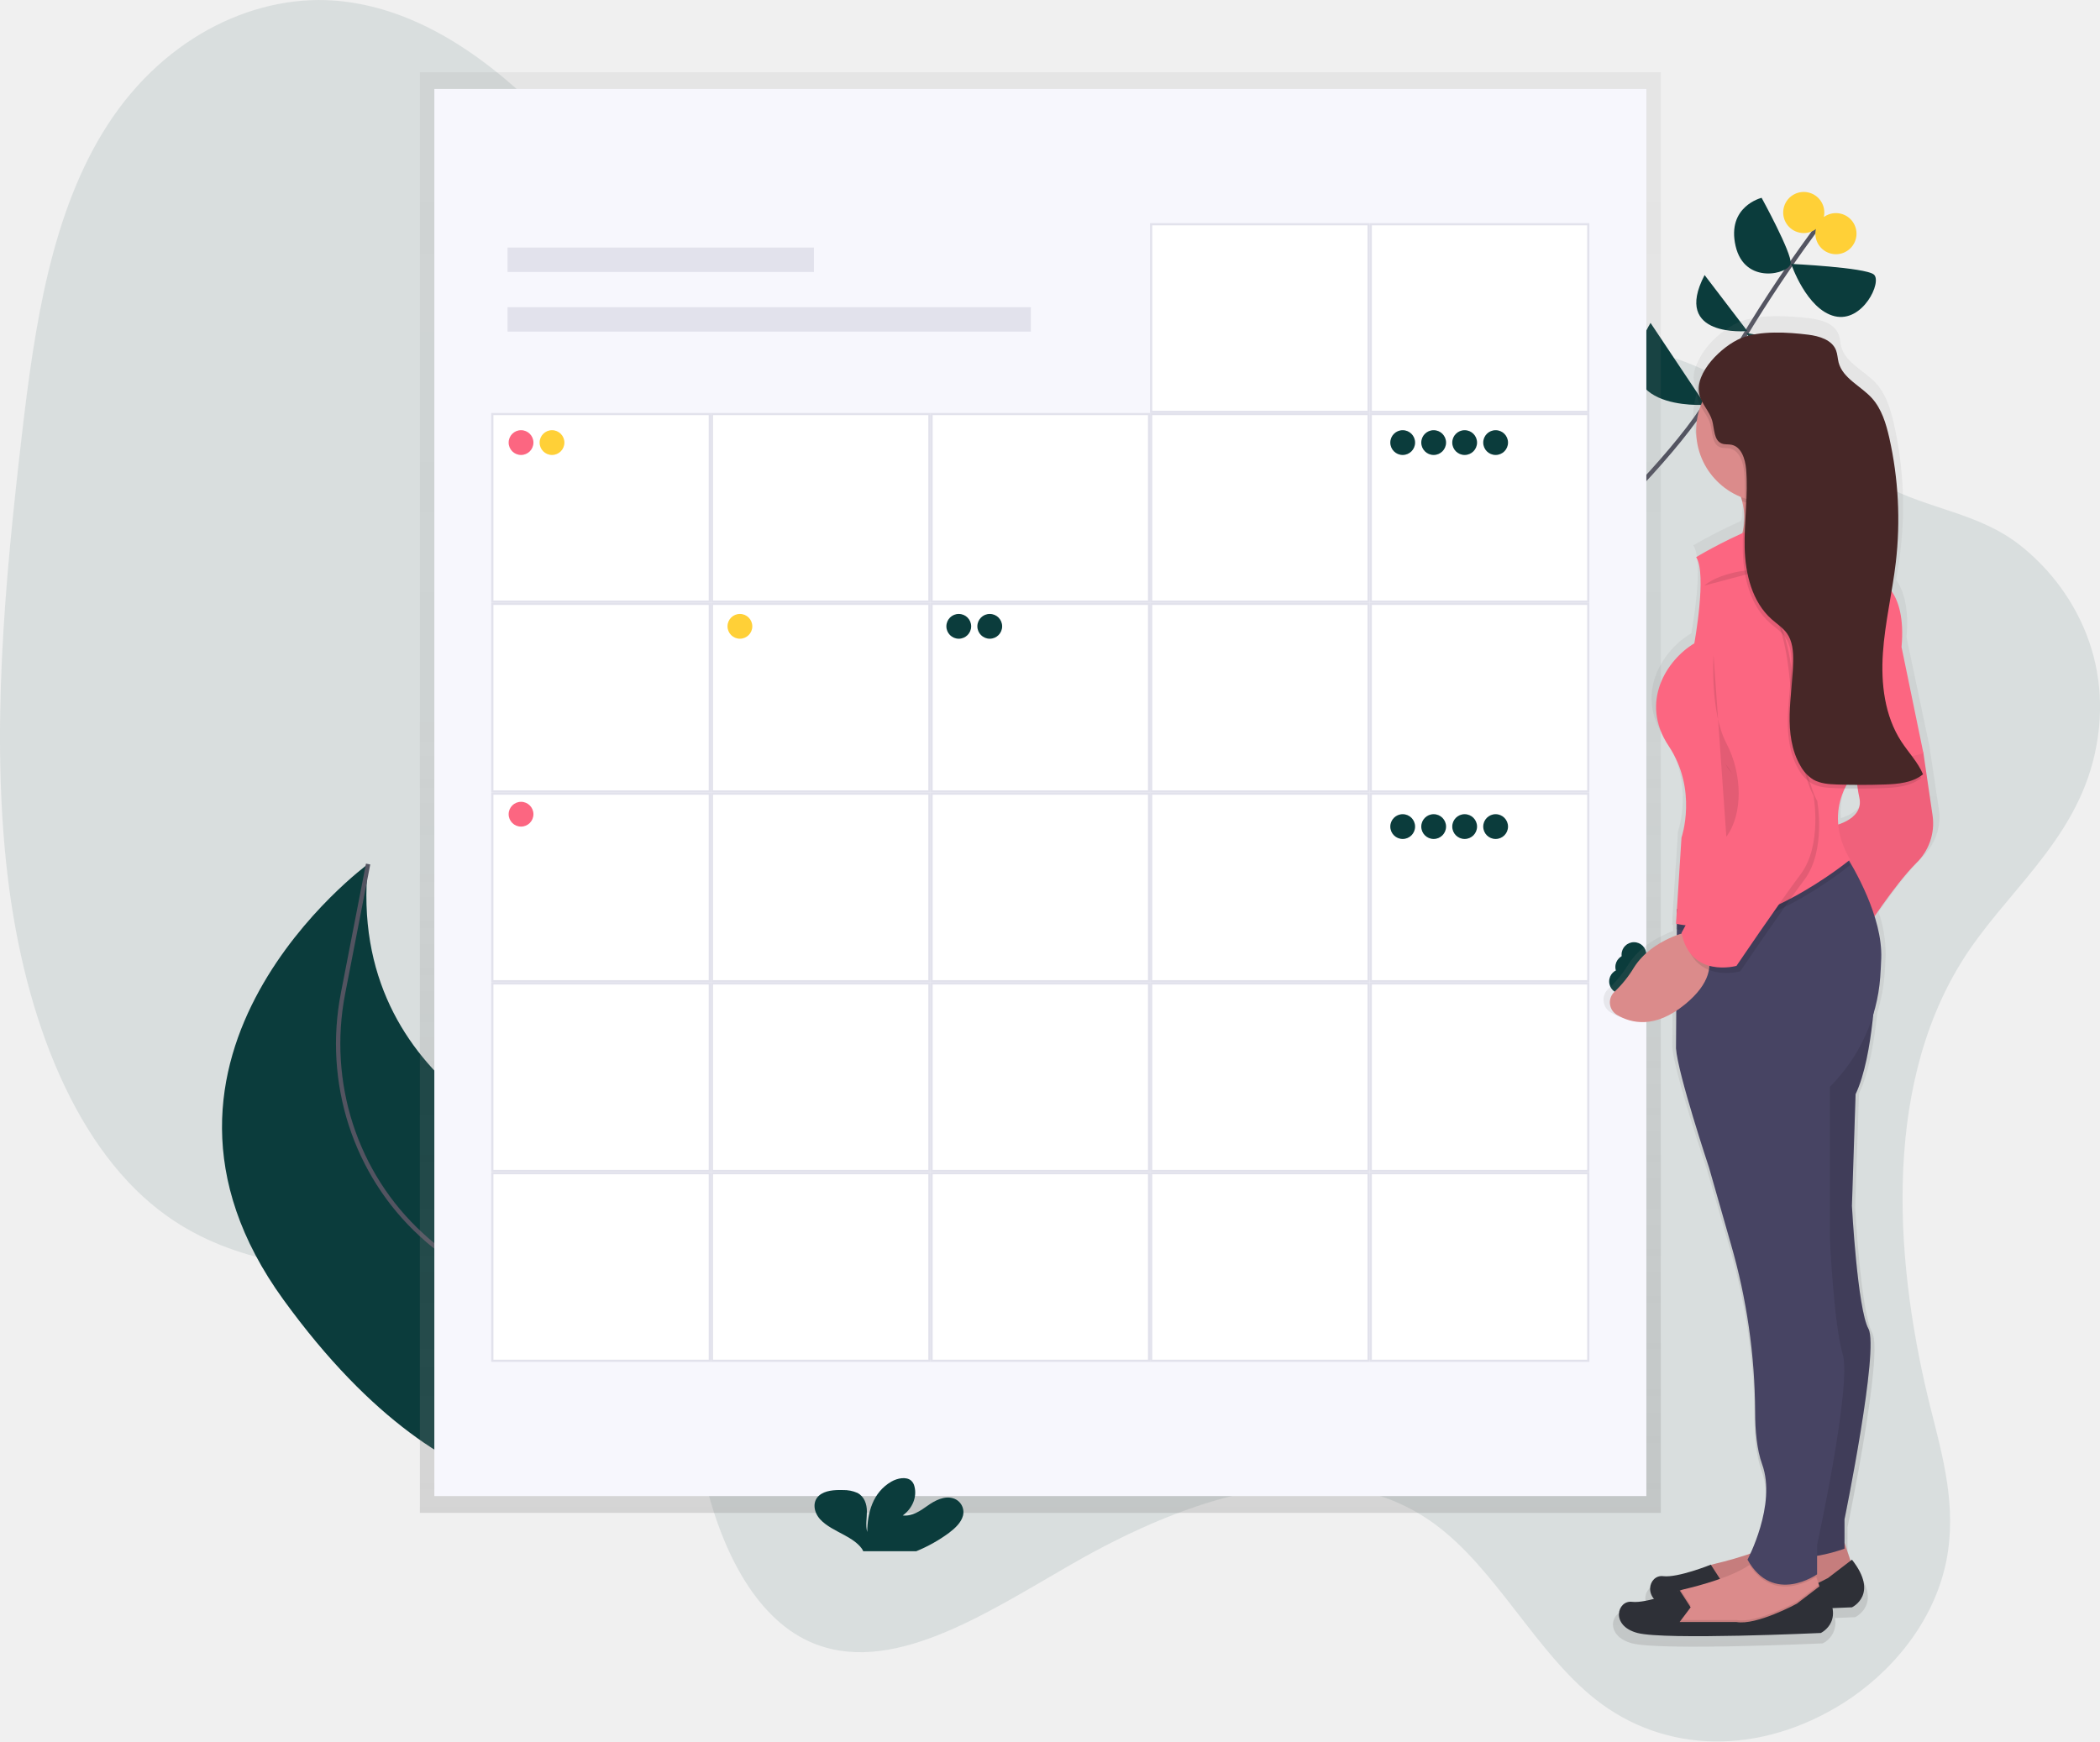
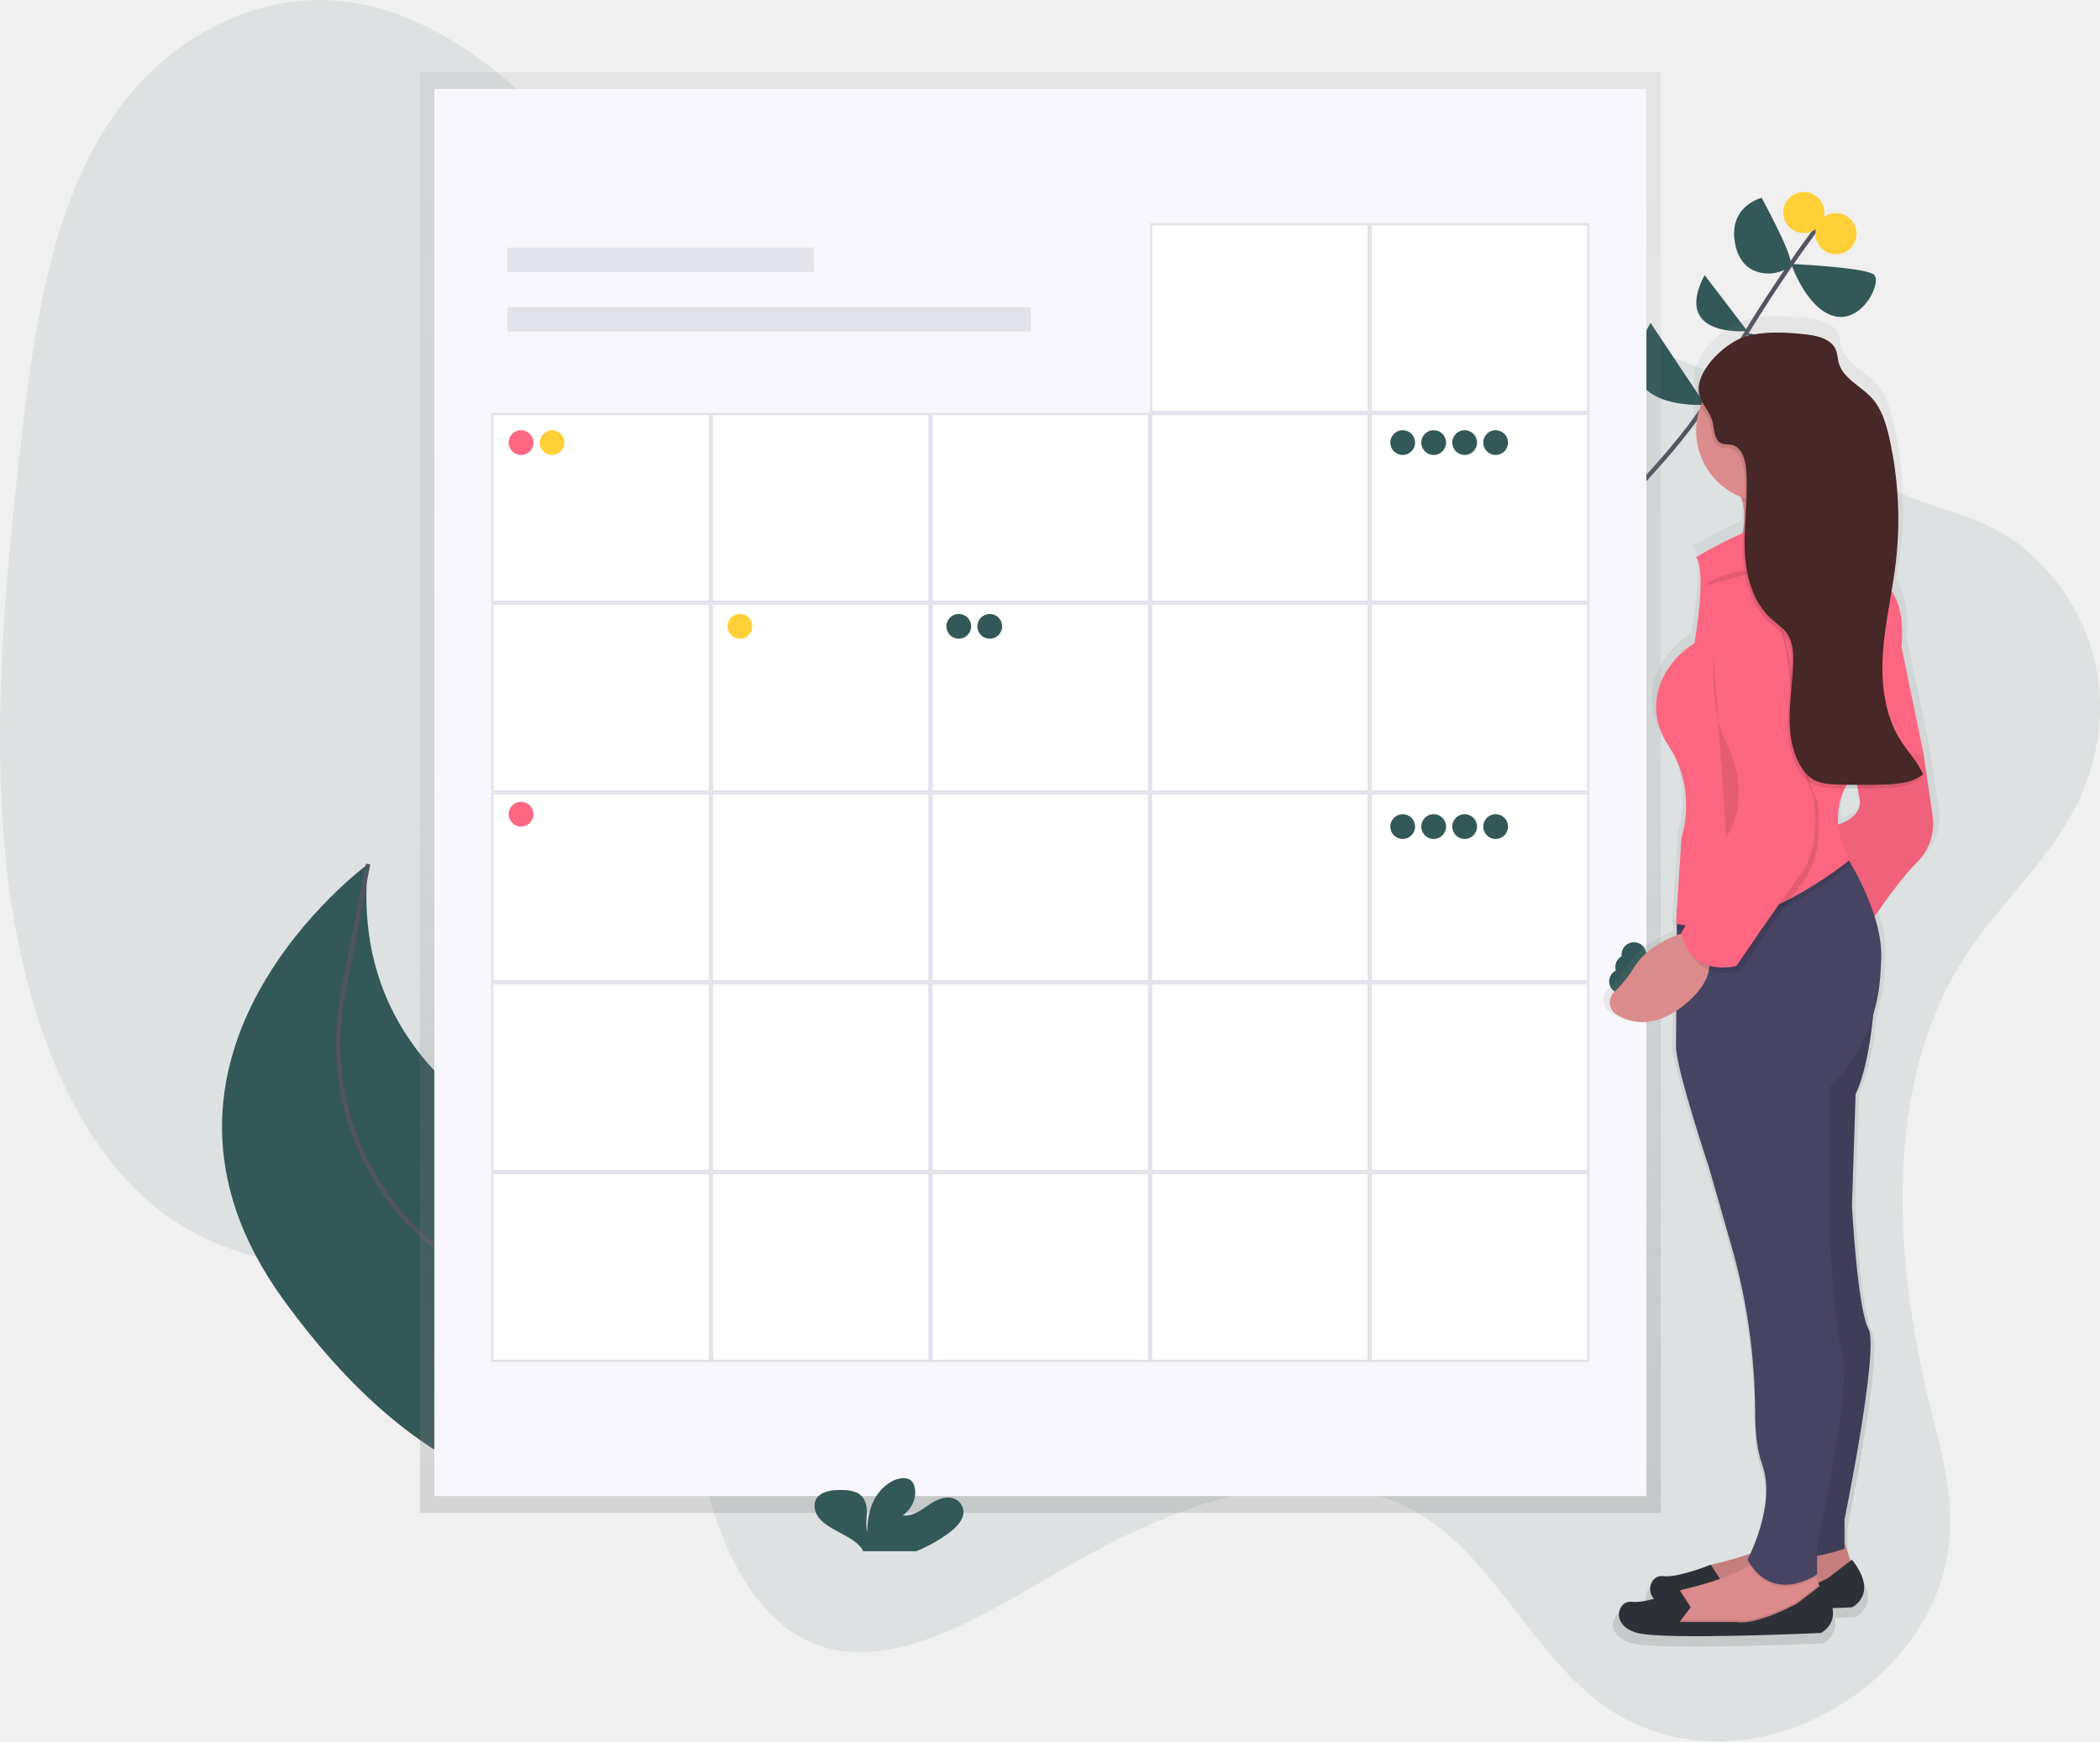
<svg xmlns="http://www.w3.org/2000/svg" xmlns:xlink="http://www.w3.org/1999/xlink" id="53917d2c-59b7-443c-9dc6-ca37ebed1a74" data-name="Layer 1" width="965.64" height="800.81" viewBox="0 0 965.64 800.81">
  <defs>
    <linearGradient id="5075b4d4-ce6f-410a-b63e-15cf2dd063e7" x1="478.38" y1="695.72" x2="478.38" y2="33.2" gradientUnits="userSpaceOnUse">
      <stop offset="0" stop-color="gray" stop-opacity="0.25" />
      <stop offset="0.54" stop-color="gray" stop-opacity="0.12" />
      <stop offset="1" stop-color="gray" stop-opacity="0.1" />
    </linearGradient>
    <linearGradient id="dee71953-6e04-4c93-a054-139b0acb5af5" x1="1834.21" y1="806.87" x2="1834.21" y2="194.98" gradientTransform="matrix(-1, 0, 0, 1, 2766, 0)" xlink:href="#5075b4d4-ce6f-410a-b63e-15cf2dd063e7" />
  </defs>
-   <path d="M1019.06,492.09c-37.09,60-30.14,141.74-13.85,206.19,5.45,21.58,11.73,44.36,7.07,68.51-5.7,29.53-26.48,52.72-47.51,66-38.34,24.15-82.12,23.48-114-1.77-27.53-21.81-45.66-59.85-73.77-80.49-47-34.55-111.54-13.61-167.58,18.68C569.79,792,526.17,821,489.54,804.58c-25.77-11.53-41.84-44.06-49.34-79.46-3.62-17.09-5.81-35.76-14.11-48.78-4.94-7.74-11.73-12.92-18.77-17.17-64.25-38.74-151.18-6.35-213.14-50.22-41.85-29.62-65.64-90.8-73.46-156.22s-1.39-135.42,6.66-204.34c5.73-49,13.48-101.42,39.2-141.27,27.21-42.15,70.1-61,107.38-57s69.65,27.62,97.55,56.49c34.87,36.08,66.32,82.16,111.45,93.8,30.74,7.93,64.31-1.25,97-6.44,54.58-8.68,108.4-6.19,161.84-2.93,51.16,3.12,102.63,7,150.3,25,33.73,12.75,59.62,39.29,91.1,56.55,20.52,11.25,43.67,12.68,62.79,27.68,23.55,18.48,43.93,52.59,34.5,95.71C1071.5,437,1038.74,460.25,1019.06,492.09Z" transform="translate(-117.18 -49.59)" fill="#0b3c3c" opacity="0.1" />
+   <path d="M1019.06,492.09c-37.09,60-30.14,141.74-13.85,206.19,5.45,21.58,11.73,44.36,7.07,68.51-5.7,29.53-26.48,52.72-47.51,66-38.34,24.15-82.12,23.48-114-1.77-27.53-21.81-45.66-59.85-73.77-80.49-47-34.55-111.54-13.61-167.58,18.68C569.79,792,526.17,821,489.54,804.58c-25.77-11.53-41.84-44.06-49.34-79.46-3.62-17.09-5.81-35.76-14.11-48.78-4.94-7.74-11.73-12.92-18.77-17.17-64.25-38.74-151.18-6.35-213.14-50.22-41.85-29.62-65.64-90.8-73.46-156.22s-1.39-135.42,6.66-204.34c5.73-49,13.48-101.42,39.2-141.27,27.21-42.15,70.1-61,107.38-57s69.65,27.62,97.55,56.49c34.87,36.08,66.32,82.16,111.45,93.8,30.74,7.93,64.31-1.25,97-6.44,54.58-8.68,108.4-6.19,161.84-2.93,51.16,3.12,102.63,7,150.3,25,33.73,12.75,59.62,39.29,91.1,56.55,20.52,11.25,43.67,12.68,62.79,27.68,23.55,18.48,43.93,52.59,34.5,95.71C1071.5,437,1038.74,460.25,1019.06,492.09Z" transform="translate(-117.18 -49.59)" fill="#335858" opacity="0.1" />
  <path d="M781.67,356.47s101-84.63,123.46-127.3,51.05-79.44,51.05-79.44" transform="translate(-117.18 -49.59)" fill="none" stroke="#535461" stroke-miterlimit="10" stroke-width="2" />
-   <path d="M942.9,245.12l-43.69-9.85S909.52,281.35,942.9,245.12Z" transform="translate(-117.18 -49.59)" fill="#0b3c3c" />
-   <path d="M876.14,198.08l25.14,37.65S852.13,239.28,876.14,198.08Z" transform="translate(-117.18 -49.59)" fill="#0b3c3c" />
-   <path d="M960.09,209.73l-39.93-7S945.24,240.88,960.09,209.73Z" transform="translate(-117.18 -49.59)" fill="#0b3c3c" />
-   <path d="M901,176.08l19.67,25.76S885.85,205.14,901,176.08Z" transform="translate(-117.18 -49.59)" fill="#0b3c3c" />
-   <path d="M940.81,170.95s34,1.62,38,4.87-5.07,22.3-18,19.19S940.81,170.95,940.81,170.95Z" transform="translate(-117.18 -49.59)" fill="#0b3c3c" />
-   <path d="M927.22,140.56s13.89,25.31,13.37,30.13-21.17,10.23-25.34-8S927.22,140.56,927.22,140.56Z" transform="translate(-117.18 -49.59)" fill="#0b3c3c" />
+   <path d="M942.9,245.12l-43.69-9.85S909.52,281.35,942.9,245.12Z" transform="translate(-117.18 -49.59)" fill="#335858" />
+   <path d="M876.14,198.08l25.14,37.65S852.13,239.28,876.14,198.08Z" transform="translate(-117.18 -49.59)" fill="#335858" />
+   <path d="M960.09,209.73l-39.93-7S945.24,240.88,960.09,209.73Z" transform="translate(-117.18 -49.59)" fill="#335858" />
+   <path d="M901,176.08l19.67,25.76S885.85,205.14,901,176.08Z" transform="translate(-117.18 -49.59)" fill="#335858" />
+   <path d="M940.81,170.95s34,1.62,38,4.87-5.07,22.3-18,19.19S940.81,170.95,940.81,170.95Z" transform="translate(-117.18 -49.59)" fill="#335858" />
+   <path d="M927.22,140.56s13.89,25.31,13.37,30.13-21.17,10.23-25.34-8S927.22,140.56,927.22,140.56Z" transform="translate(-117.18 -49.59)" fill="#335858" />
  <circle cx="963.75" cy="154.12" r="9.49" transform="matrix(0.3, -0.95, 0.95, 0.3, 408.68, 976.78)" fill="#ffd037" />
  <circle cx="948.9" cy="144.43" r="9.49" transform="matrix(0.3, -0.95, 0.95, 0.3, 407.54, 955.85)" fill="#ffd037" />
-   <path d="M466.64,688.22S482.85,640,380.09,581.87c0,0-104.34-30.43-93.67-134.93,0,0-120.28,88.12-38.89,200.37s151.64,87.75,151.64,87.75Z" transform="translate(-117.18 -49.59)" fill="#0b3c3c" />
+   <path d="M466.64,688.22S482.85,640,380.09,581.87c0,0-104.34-30.43-93.67-134.93,0,0-120.28,88.12-38.89,200.37s151.64,87.75,151.64,87.75Z" transform="translate(-117.18 -49.59)" fill="#335858" />
  <path d="M435.31,710s-50.14-54.19-98.2-75.14A95.71,95.71,0,0,1,311,617.47c-30.64-28-44-70.25-36.1-111l11.55-59.53" transform="translate(-117.18 -49.59)" fill="none" stroke="#535461" stroke-miterlimit="10" stroke-width="2" />
  <rect x="193.07" y="33.2" width="570.61" height="662.53" fill="url(#5075b4d4-ce6f-410a-b63e-15cf2dd063e7)" />
  <rect x="199.72" y="40.91" width="557.32" height="647.09" fill="#f7f7fd" />
  <rect x="233.38" y="113.85" width="140.89" height="11.22" fill="#e2e2ec" />
  <rect x="233.38" y="141.28" width="240.63" height="11.22" fill="#e2e2ec" />
  <rect x="630.36" y="103.13" width="99.99" height="86.28" fill="#fff" />
  <path d="M847,153.22V238.5H748V153.22h99m1-1H747V239.5H848V152.22Z" transform="translate(-117.18 -49.59)" fill="#e2e2ec" />
  <rect x="529.37" y="103.13" width="99.99" height="86.28" fill="#fff" />
  <path d="M746,153.22V238.5h-99V153.22h99m1-1h-101V239.5H747V152.22Z" transform="translate(-117.18 -49.59)" fill="#e2e2ec" />
  <rect x="630.36" y="190.41" width="99.99" height="86.28" fill="#fff" />
  <path d="M847,240.5v85.28H748V240.5h99m1-1H747v87.28H848V239.5Z" transform="translate(-117.18 -49.59)" fill="#e2e2ec" />
  <rect x="529.37" y="190.41" width="99.99" height="86.28" fill="#fff" />
  <path d="M746,240.5v85.28h-99V240.5h99m1-1h-101v87.28H747V239.5Z" transform="translate(-117.18 -49.59)" fill="#e2e2ec" />
  <rect x="428.38" y="190.41" width="99.99" height="86.28" fill="#fff" />
  <path d="M645.05,240.5v85.28h-99V240.5h99m1-1h-101v87.28h101V239.5Z" transform="translate(-117.18 -49.59)" fill="#e2e2ec" />
  <rect x="327.39" y="190.41" width="99.99" height="86.28" fill="#fff" />
  <path d="M544.06,240.5v85.28h-99V240.5h99m1-1h-101v87.28h101V239.5Z" transform="translate(-117.18 -49.59)" fill="#e2e2ec" />
  <rect x="226.4" y="190.41" width="99.99" height="86.28" fill="#fff" />
  <path d="M443.07,240.5v85.28h-99V240.5h99m1-1h-101v87.28h101V239.5Z" transform="translate(-117.18 -49.59)" fill="#e2e2ec" />
  <rect x="630.36" y="277.68" width="99.99" height="86.28" fill="#fff" />
  <path d="M847,327.78v85.28H748V327.78h99m1-1H747v87.28H848V326.78Z" transform="translate(-117.18 -49.59)" fill="#e2e2ec" />
  <rect x="529.37" y="277.68" width="99.99" height="86.28" fill="#fff" />
  <path d="M746,327.78v85.28h-99V327.78h99m1-1h-101v87.28H747V326.78Z" transform="translate(-117.18 -49.59)" fill="#e2e2ec" />
  <rect x="428.38" y="277.68" width="99.99" height="86.28" fill="#fff" />
  <path d="M645.05,327.78v85.28h-99V327.78h99m1-1h-101v87.28h101V326.78Z" transform="translate(-117.18 -49.59)" fill="#e2e2ec" />
  <rect x="327.39" y="277.68" width="99.99" height="86.28" fill="#fff" />
  <path d="M544.06,327.78v85.28h-99V327.78h99m1-1h-101v87.28h101V326.78Z" transform="translate(-117.18 -49.59)" fill="#e2e2ec" />
  <rect x="226.4" y="277.68" width="99.99" height="86.28" fill="#fff" />
  <path d="M443.07,327.78v85.28h-99V327.78h99m1-1h-101v87.28h101V326.78Z" transform="translate(-117.18 -49.59)" fill="#e2e2ec" />
  <rect x="630.36" y="364.96" width="99.99" height="86.28" fill="#fff" />
  <path d="M847,415.05v85.28H748V415.05h99m1-1H747v87.28H848V414.05Z" transform="translate(-117.18 -49.59)" fill="#e2e2ec" />
  <rect x="529.37" y="364.96" width="99.99" height="86.28" fill="#fff" />
  <path d="M746,415.05v85.28h-99V415.05h99m1-1h-101v87.28H747V414.05Z" transform="translate(-117.18 -49.59)" fill="#e2e2ec" />
  <rect x="428.38" y="364.96" width="99.99" height="86.28" fill="#fff" />
  <path d="M645.05,415.05v85.28h-99V415.05h99m1-1h-101v87.28h101V414.05Z" transform="translate(-117.18 -49.59)" fill="#e2e2ec" />
  <rect x="327.39" y="364.96" width="99.99" height="86.28" fill="#fff" />
  <path d="M544.06,415.05v85.28h-99V415.05h99m1-1h-101v87.28h101V414.05Z" transform="translate(-117.18 -49.59)" fill="#e2e2ec" />
  <rect x="226.4" y="364.96" width="99.99" height="86.28" fill="#fff" />
  <path d="M443.07,415.05v85.28h-99V415.05h99m1-1h-101v87.28h101V414.05Z" transform="translate(-117.18 -49.59)" fill="#e2e2ec" />
  <rect x="630.36" y="452.23" width="99.99" height="86.28" fill="#fff" />
  <path d="M847,502.33V587.6H748V502.33h99m1-1H747V588.6H848V501.33Z" transform="translate(-117.18 -49.59)" fill="#e2e2ec" />
  <rect x="529.37" y="452.23" width="99.99" height="86.28" fill="#fff" />
  <path d="M746,502.33V587.6h-99V502.33h99m1-1h-101V588.6H747V501.33Z" transform="translate(-117.18 -49.59)" fill="#e2e2ec" />
  <rect x="428.38" y="452.23" width="99.99" height="86.28" fill="#fff" />
  <path d="M645.05,502.33V587.6h-99V502.33h99m1-1h-101V588.6h101V501.33Z" transform="translate(-117.18 -49.59)" fill="#e2e2ec" />
  <rect x="327.39" y="452.23" width="99.99" height="86.28" fill="#fff" />
  <path d="M544.06,502.33V587.6h-99V502.33h99m1-1h-101V588.6h101V501.33Z" transform="translate(-117.18 -49.59)" fill="#e2e2ec" />
  <rect x="226.4" y="452.23" width="99.99" height="86.28" fill="#fff" />
  <path d="M443.07,502.33V587.6h-99V502.33h99m1-1h-101V588.6h101V501.33Z" transform="translate(-117.18 -49.59)" fill="#e2e2ec" />
  <rect x="630.36" y="539.51" width="99.99" height="86.28" fill="#fff" />
  <path d="M847,589.6v85.28H748V589.6h99m1-1H747v87.28H848V588.6Z" transform="translate(-117.18 -49.59)" fill="#e2e2ec" />
  <rect x="529.37" y="539.51" width="99.99" height="86.28" fill="#fff" />
  <path d="M746,589.6v85.28h-99V589.6h99m1-1h-101v87.28H747V588.6Z" transform="translate(-117.18 -49.59)" fill="#e2e2ec" />
  <rect x="428.38" y="539.51" width="99.99" height="86.28" fill="#fff" />
  <path d="M645.05,589.6v85.28h-99V589.6h99m1-1h-101v87.28h101V588.6Z" transform="translate(-117.18 -49.59)" fill="#e2e2ec" />
  <rect x="327.39" y="539.51" width="99.99" height="86.28" fill="#fff" />
  <path d="M544.06,589.6v85.28h-99V589.6h99m1-1h-101v87.28h101V588.6Z" transform="translate(-117.18 -49.59)" fill="#e2e2ec" />
  <rect x="226.4" y="539.51" width="99.99" height="86.28" fill="#fff" />
  <path d="M443.07,589.6v85.28h-99V589.6h99m1-1h-101v87.28h101V588.6Z" transform="translate(-117.18 -49.59)" fill="#e2e2ec" />
-   <path d="M553.6,754.48c2.86-2.17,5.55-4.73,6.38-7.85a6.64,6.64,0,0,0-4.46-8c-4.09-1.28-8.46,1-11.78,3.37s-7.11,5-11.45,4.51c4.49-3.25,6.63-8.52,5.39-13.31a5.16,5.16,0,0,0-1.5-2.7c-2.27-2-6.39-1.13-9.11.43-8.65,5-11.06,14.55-11.11,23.18-.87-3.11-.14-6.35-.16-9.55s-1.09-6.73-4.39-8.45a15.71,15.71,0,0,0-6.7-1.29c-3.89-.12-8.22.2-10.87,2.52-3.3,2.88-2.44,7.72.43,10.89s7.24,5.16,11.25,7.35c3.06,1.67,6.16,3.62,8,6.26a5.68,5.68,0,0,1,.6,1.12h24.37A70.07,70.07,0,0,0,553.6,754.48Z" transform="translate(-117.18 -49.59)" fill="#0b3c3c" />
+   <path d="M553.6,754.48c2.86-2.17,5.55-4.73,6.38-7.85a6.64,6.64,0,0,0-4.46-8c-4.09-1.28-8.46,1-11.78,3.37s-7.11,5-11.45,4.51c4.49-3.25,6.63-8.52,5.39-13.31a5.16,5.16,0,0,0-1.5-2.7c-2.27-2-6.39-1.13-9.11.43-8.65,5-11.06,14.55-11.11,23.18-.87-3.11-.14-6.35-.16-9.55s-1.09-6.73-4.39-8.45a15.71,15.71,0,0,0-6.7-1.29c-3.89-.12-8.22.2-10.87,2.52-3.3,2.88-2.44,7.72.43,10.89s7.24,5.16,11.25,7.35c3.06,1.67,6.16,3.62,8,6.26a5.68,5.68,0,0,1,.6,1.12h24.37A70.07,70.07,0,0,0,553.6,754.48Z" transform="translate(-117.18 -49.59)" fill="#335858" />
  <circle cx="239.59" cy="203.53" r="5.7" fill="#fc6681" />
  <circle cx="253.83" cy="203.53" r="5.7" fill="#ffd037" />
-   <circle cx="440.87" cy="288.03" r="5.7" fill="#0b3c3c" />
-   <circle cx="455.12" cy="288.03" r="5.7" fill="#0b3c3c" />
-   <circle cx="745.64" cy="451.33" r="5.7" fill="#0b3c3c" />
-   <circle cx="748.49" cy="444.69" r="5.7" fill="#0b3c3c" />
-   <circle cx="751.34" cy="438.99" r="5.7" fill="#0b3c3c" />
-   <circle cx="645" cy="203.53" r="5.7" fill="#0b3c3c" />
-   <circle cx="659.24" cy="203.53" r="5.7" fill="#0b3c3c" />
-   <circle cx="673.49" cy="203.53" r="5.7" fill="#0b3c3c" />
-   <circle cx="687.73" cy="203.53" r="5.7" fill="#0b3c3c" />
-   <circle cx="645" cy="380.12" r="5.7" fill="#0b3c3c" />
-   <circle cx="659.24" cy="380.12" r="5.7" fill="#0b3c3c" />
-   <circle cx="673.49" cy="380.12" r="5.7" fill="#0b3c3c" />
-   <circle cx="687.73" cy="380.12" r="5.7" fill="#0b3c3c" />
+   <circle cx="440.87" cy="288.03" r="5.7" fill="#335858" />
+   <circle cx="455.12" cy="288.03" r="5.7" fill="#335858" />
+   <circle cx="745.64" cy="451.33" r="5.7" fill="#335858" />
+   <circle cx="748.49" cy="444.69" r="5.7" fill="#335858" />
+   <circle cx="751.34" cy="438.99" r="5.7" fill="#335858" />
+   <circle cx="645" cy="203.53" r="5.7" fill="#335858" />
+   <circle cx="659.24" cy="203.53" r="5.7" fill="#335858" />
+   <circle cx="673.49" cy="203.53" r="5.7" fill="#335858" />
+   <circle cx="687.73" cy="203.53" r="5.7" fill="#335858" />
+   <circle cx="645" cy="380.12" r="5.7" fill="#335858" />
+   <circle cx="659.24" cy="380.12" r="5.7" fill="#335858" />
+   <circle cx="673.49" cy="380.12" r="5.7" fill="#335858" />
+   <circle cx="687.73" cy="380.12" r="5.7" fill="#335858" />
  <circle cx="340.23" cy="288.03" r="5.7" fill="#ffd037" />
  <circle cx="239.59" cy="374.43" r="5.7" fill="#fc6681" />
  <path d="M857.9,515.22c6.25,3.69,16,6.09,28.35-1.84l-.12,17.56c.88,12,15.77,55.91,15.77,55.91l10.5,36.1a282.47,282.47,0,0,1,11.54,78.53c0,8.81.82,17.89,3.35,24.72,5.59,15.11-2.2,34.58-5.58,41.83a175.68,175.68,0,0,1-17.33,4.88,11.84,11.84,0,0,0-1.55.47l-.07-.1S887,779.53,880,778.67c-5.22-.64-8.49,5.87-4.4,10.66-3.86,1-7.82,1.71-10.49,1.38-7-.86-10.51,11.18,2.63,14.62s87.59,0,87.59,0a10.56,10.56,0,0,0,5.6-11.66c5.72-.22,9.29-.39,9.29-.39s13.14-6,0-22.37l-.7.53-2.81-8.27V752s16.64-80,11.39-89.46-7.88-57.63-7.88-57.63L972,552.44c4.75-9.8,7.18-25.16,8.41-37.17a78.87,78.87,0,0,0,3.36-17.63c.21-2.82.38-5.78.49-8.85A59.33,59.33,0,0,0,981,469c5-7.2,13.13-18.33,19.84-24.91,10.51-10.32,7.88-22.37,7.88-22.37l-4.38-29.25-10.51-49.89c1.32-13.84-1.57-21.81-4.76-26.31.76-4.47,1.47-8.94,2-13.43A171.87,171.87,0,0,0,988,244.36c-1.52-6.69-3.59-13.55-8.28-18.62-5.31-5.74-13.93-9.24-15.91-16.76-.49-1.87-.51-3.86-1.22-5.66-1.92-4.92-8-6.71-13.32-7.35-9.48-1.15-23.19-2-32.3,1.7-6.36,2.6-15.12,9.76-18.6,17.44-2,3.53-2.93,7.24-2.08,10.73a14.71,14.71,0,0,0,1.51,3.67A33,33,0,0,0,895.76,241a33.56,33.56,0,0,0,21.42,31.13c.21.66.4,1.31.56,1.95a33.42,33.42,0,0,1,.86,4.69c-.17,3-.36,6.09-.5,9.14q-.15.63-.32,1.24a225.38,225.38,0,0,0-22,11.22c5.26,7.74-.88,40.43-.88,40.43-13.14,7.74-26.28,27.53-12.26,48.17s6.13,43,6.13,43l-2.19,33.63h0v.06l-.44,6.73.17,0-.17,2.55.38.07,0,2.74c-6.15,2.26-15.14,6.82-20.5,15.25a53.81,53.81,0,0,1-9.17,11.25A6.76,6.76,0,0,0,857.9,515.22Zm105.76-89.36a32,32,0,0,1,3.11-16.92q3.09.06,6.19.07c.21,1.45.46,2.83.76,4.09C975.5,420.68,968.39,424.31,963.65,425.85Z" transform="translate(-117.18 -49.59)" fill="url(#dee71953-6e04-4c93-a054-139b0acb5af5)" />
  <path d="M965.39,759.25l3.37,10.11-11,11-36.24,8.43-26.13-2.53,1.69-9.27h0a11.18,11.18,0,0,1,8.3-8.17c10.74-2.52,31.22-8.28,35.52-16.27Z" transform="translate(-117.18 -49.59)" fill="#db8b8b" />
  <path d="M965.39,759.25l3.37,10.11-11,11-36.24,8.43-26.13-2.53,1.69-9.27h0a11.18,11.18,0,0,1,8.3-8.17c10.74-2.52,31.22-8.28,35.52-16.27Z" transform="translate(-117.18 -49.59)" opacity="0.1" />
  <path d="M903.86,783.69l5.06-6.74-5.06-7.81s-15.17,6.12-21.91,5.28-10.11,11,2.53,14.33,84.28,0,84.28,0,12.64-5.9,0-21.91l-11,8.43s-18.54,10.11-27.81,8.43Z" transform="translate(-117.18 -49.59)" fill="#2e3037" />
  <path d="M881.1,798l26.13,2.53,36.24-8.43,11-11-.89-2.68-1.26-3.76L951.06,771l-24.44-6.74a15.14,15.14,0,0,1-5,5c-7.94,5.43-22.2,9.35-30.57,11.31a8.77,8.77,0,0,0-1,.31,11.14,11.14,0,0,0-7.26,7.86Z" transform="translate(-117.18 -49.59)" fill="#db8b8b" />
  <path d="M881.1,798l26.13,2.53,36.24-8.43,11-11-.89-2.68-10.06,7.74s-18.54,10.11-27.81,8.43H889.53l5.06-6.74-4.54-7a11.14,11.14,0,0,0-7.26,7.86Z" transform="translate(-117.18 -49.59)" opacity="0.1" />
  <path d="M889.53,795.49l5.06-6.74-5.06-7.81s-15.17,6.12-21.91,5.28-10.11,11,2.53,14.33,84.28,0,84.28,0,12.64-5.9,0-21.91l-11,8.43s-18.54,10.11-27.81,8.43Z" transform="translate(-117.18 -49.59)" fill="#2e3037" />
  <path d="M910.6,306.66s40.46,4.21,34.56-12.64a30.34,30.34,0,0,1-1.25-14.88A41.25,41.25,0,0,1,951.06,262l-37.93,5.9a47.5,47.5,0,0,1,5.14,12.18C922.79,297.95,910.6,306.66,910.6,306.66Z" transform="translate(-117.18 -49.59)" fill="#db8b8b" />
  <path d="M979.71,498.82s-.84,36.24-9.27,53.94l-1.69,51.41s2.53,47.2,7.59,56.47-11,87.65-11,87.65v13.49s-27,10.11-34.56-1.69l7.59-100.3L935,520.73Z" transform="translate(-117.18 -49.59)" fill="#474463" />
  <path d="M979.71,498.82s-.84,36.24-9.27,53.94l-1.69,51.41s2.53,47.2,7.59,56.47-11,87.65-11,87.65v13.49s-27,10.11-34.56-1.69l7.59-100.3L935,520.73Z" transform="translate(-117.18 -49.59)" opacity="0.1" />
  <path d="M996.57,382.51l5.06,13.49,4.21,28.66a25.35,25.35,0,0,1-7.59,21.91c-10.11,10.11-23.6,31.18-23.6,31.18l-16-48s16-2.53,13.49-13.49S970.44,385,970.44,385Z" transform="translate(-117.18 -49.59)" fill="#fc6681" />
  <path d="M996.57,382.51l5.06,13.49,4.21,28.66a25.35,25.35,0,0,1-7.59,21.91c-10.11,10.11-23.6,31.18-23.6,31.18l-16-48s16-2.53,13.49-13.49S970.44,385,970.44,385Z" transform="translate(-117.18 -49.59)" opacity="0.05" />
  <path d="M921.66,769.27c10.81,17,27.64,7.37,30.62,5.45L951.06,771l-24.44-6.74A15.14,15.14,0,0,1,921.66,769.27Z" transform="translate(-117.18 -49.59)" opacity="0.1" />
  <path d="M887.85,531.69c.84,11.8,15.17,54.78,15.17,54.78l10.11,35.37a281.44,281.44,0,0,1,11.11,76.94c0,8.63.79,17.53,3.23,24.22,6.74,18.54-6.74,43.83-6.74,43.83,11.8,21.07,32,6.74,32,6.74V760.09s16-73.33,11.8-87.65-5.9-53.1-5.9-53.1v-70a79.38,79.38,0,0,0,23.13-50.32c.2-2.76.36-5.66.47-8.67.68-19-12.32-41.31-17.4-49.25-1.22-1.92-2-3-2-3l-74.42,29.52-.17.07,0,2.88,0,6.37Z" transform="translate(-117.18 -49.59)" fill="#474463" />
  <path d="M913.13,267.89a47.5,47.5,0,0,1,5.14,12.18,33,33,0,0,0,25.64-.94A41.25,41.25,0,0,1,951.06,262Z" transform="translate(-117.18 -49.59)" opacity="0.1" />
  <circle cx="812.81" cy="198.06" r="32.87" fill="#db8b8b" />
  <path d="M887.85,476.91l.36.07c35.34,7.27,79.71-29.57,79.71-29.57a43.68,43.68,0,0,1-3.07-6.27c-1.22-1.92-2-3-2-3l-74.42,29.52-.19,2.95Z" transform="translate(-117.18 -49.59)" opacity="0.1" />
  <path d="M897.12,305.81s47.2-28.66,62.37-16.86l21.07,27s13.49,4.21,11,31.18L1001.63,396l-30.34,7.59s-17.7,16.86-3.37,41.3c0,0-44.67,37.08-80.07,29.5l2.53-39.61s7.59-21.91-5.9-42.14-.84-39.61,11.8-47.2C896.28,345.43,902.17,313.4,897.12,305.81Z" transform="translate(-117.18 -49.59)" fill="#fc6681" />
  <path d="M894.59,477.75s-17.7,3.37-26.13,16.86a52.53,52.53,0,0,1-8.82,11,6.69,6.69,0,0,0,1,10.66c6.69,4,17.6,6.49,31.38-4.83C915.66,492.08,894.59,477.75,894.59,477.75Z" transform="translate(-117.18 -49.59)" fill="#db8b8b" />
  <path d="M920.72,321.83s16.86-1.69,21.07,42.14,11,53.94,11,53.94,4.21,22.76-5.9,36.24-29.5,42.14-29.5,42.14-21.07,5.9-25.28-15.17l26.13-48.88s4.21-16.86-5.9-28.66S894.59,313.4,920.72,321.83Z" transform="translate(-117.18 -49.59)" opacity="0.1" />
  <path d="M919,319.3s16.86-1.69,21.07,42.14,11,53.94,11,53.94,4.21,22.76-5.9,36.24-29.5,42.14-29.5,42.14-21.07,5.9-25.28-15.17l26.13-48.88s4.21-16.86-5.9-28.66S892.9,310.87,919,319.3Z" transform="translate(-117.18 -49.59)" fill="#fc6681" />
  <path d="M905.12,350.9S903.44,377,911,391.36s7.59,32.87,0,43" transform="translate(-117.18 -49.59)" opacity="0.1" />
  <path d="M900.91,318.88s6.74-6.74,26.13-7.59,27.81-6.74,27.81-6.74" transform="translate(-117.18 -49.59)" opacity="0.1" />
  <path d="M947.79,205.18c5.12.63,11,2.39,12.82,7.2.68,1.77.7,3.72,1.17,5.55,1.91,7.36,10.2,10.79,15.31,16.42,4.51,5,6.5,11.69,8,18.24a171.4,171.4,0,0,1,3,57.26c-1.64,14-5,27.74-5.94,41.78s.78,28.81,8.45,40.61c3.3,5.07,7.66,9.53,10,15.11-4.83,3.92-11.5,4.48-17.73,4.69q-10.87.37-21.75,0c-3.8-.13-7.77-.38-11.05-2.3a17.06,17.06,0,0,1-5.8-6.23c-4.15-7-5.19-15.5-5-23.66s1.47-16.28,1.62-24.45c.08-4.45-.27-9.18-2.83-12.82-1.85-2.63-4.66-4.4-7.06-6.53-9-8-12.12-20.82-12.42-32.87s1.69-24.12.67-36.13c-.4-4.7-2.16-10.35-6.78-11.26-1.46-.29-3,0-4.4-.56-3.71-1.43-3.35-6.66-4.41-10.49-1.19-4.3-4.86-7.62-5.89-12-2.43-10.2,10.55-22.37,19.06-25.92C925.48,203.2,938.67,204.06,947.79,205.18Z" transform="translate(-117.18 -49.59)" opacity="0.1" />
  <path d="M948.63,203.5c5.12.63,11,2.39,12.82,7.2.68,1.77.7,3.72,1.17,5.55,1.91,7.36,10.2,10.79,15.31,16.42,4.51,5,6.5,11.69,8,18.24a171.4,171.4,0,0,1,3,57.26c-1.64,14-5,27.74-5.94,41.78s.78,28.81,8.45,40.61c3.3,5.07,7.66,9.53,10,15.11-4.83,3.92-11.5,4.48-17.73,4.69q-10.87.37-21.75,0c-3.8-.13-7.77-.38-11.05-2.3a17.06,17.06,0,0,1-5.8-6.23c-4.15-7-5.19-15.5-5-23.66s1.47-16.28,1.62-24.45c.08-4.45-.27-9.18-2.83-12.82-1.85-2.63-4.66-4.4-7.06-6.53-9-8-12.12-20.82-12.42-32.87s1.69-24.12.67-36.13c-.4-4.7-2.16-10.35-6.78-11.26-1.46-.29-3,0-4.4-.56-3.71-1.43-3.35-6.66-4.41-10.49-1.19-4.3-4.86-7.62-5.89-12-2.43-10.2,10.55-22.37,19.06-25.92C926.32,201.51,939.51,202.37,948.63,203.5Z" transform="translate(-117.18 -49.59)" fill="#472727" />
</svg>
